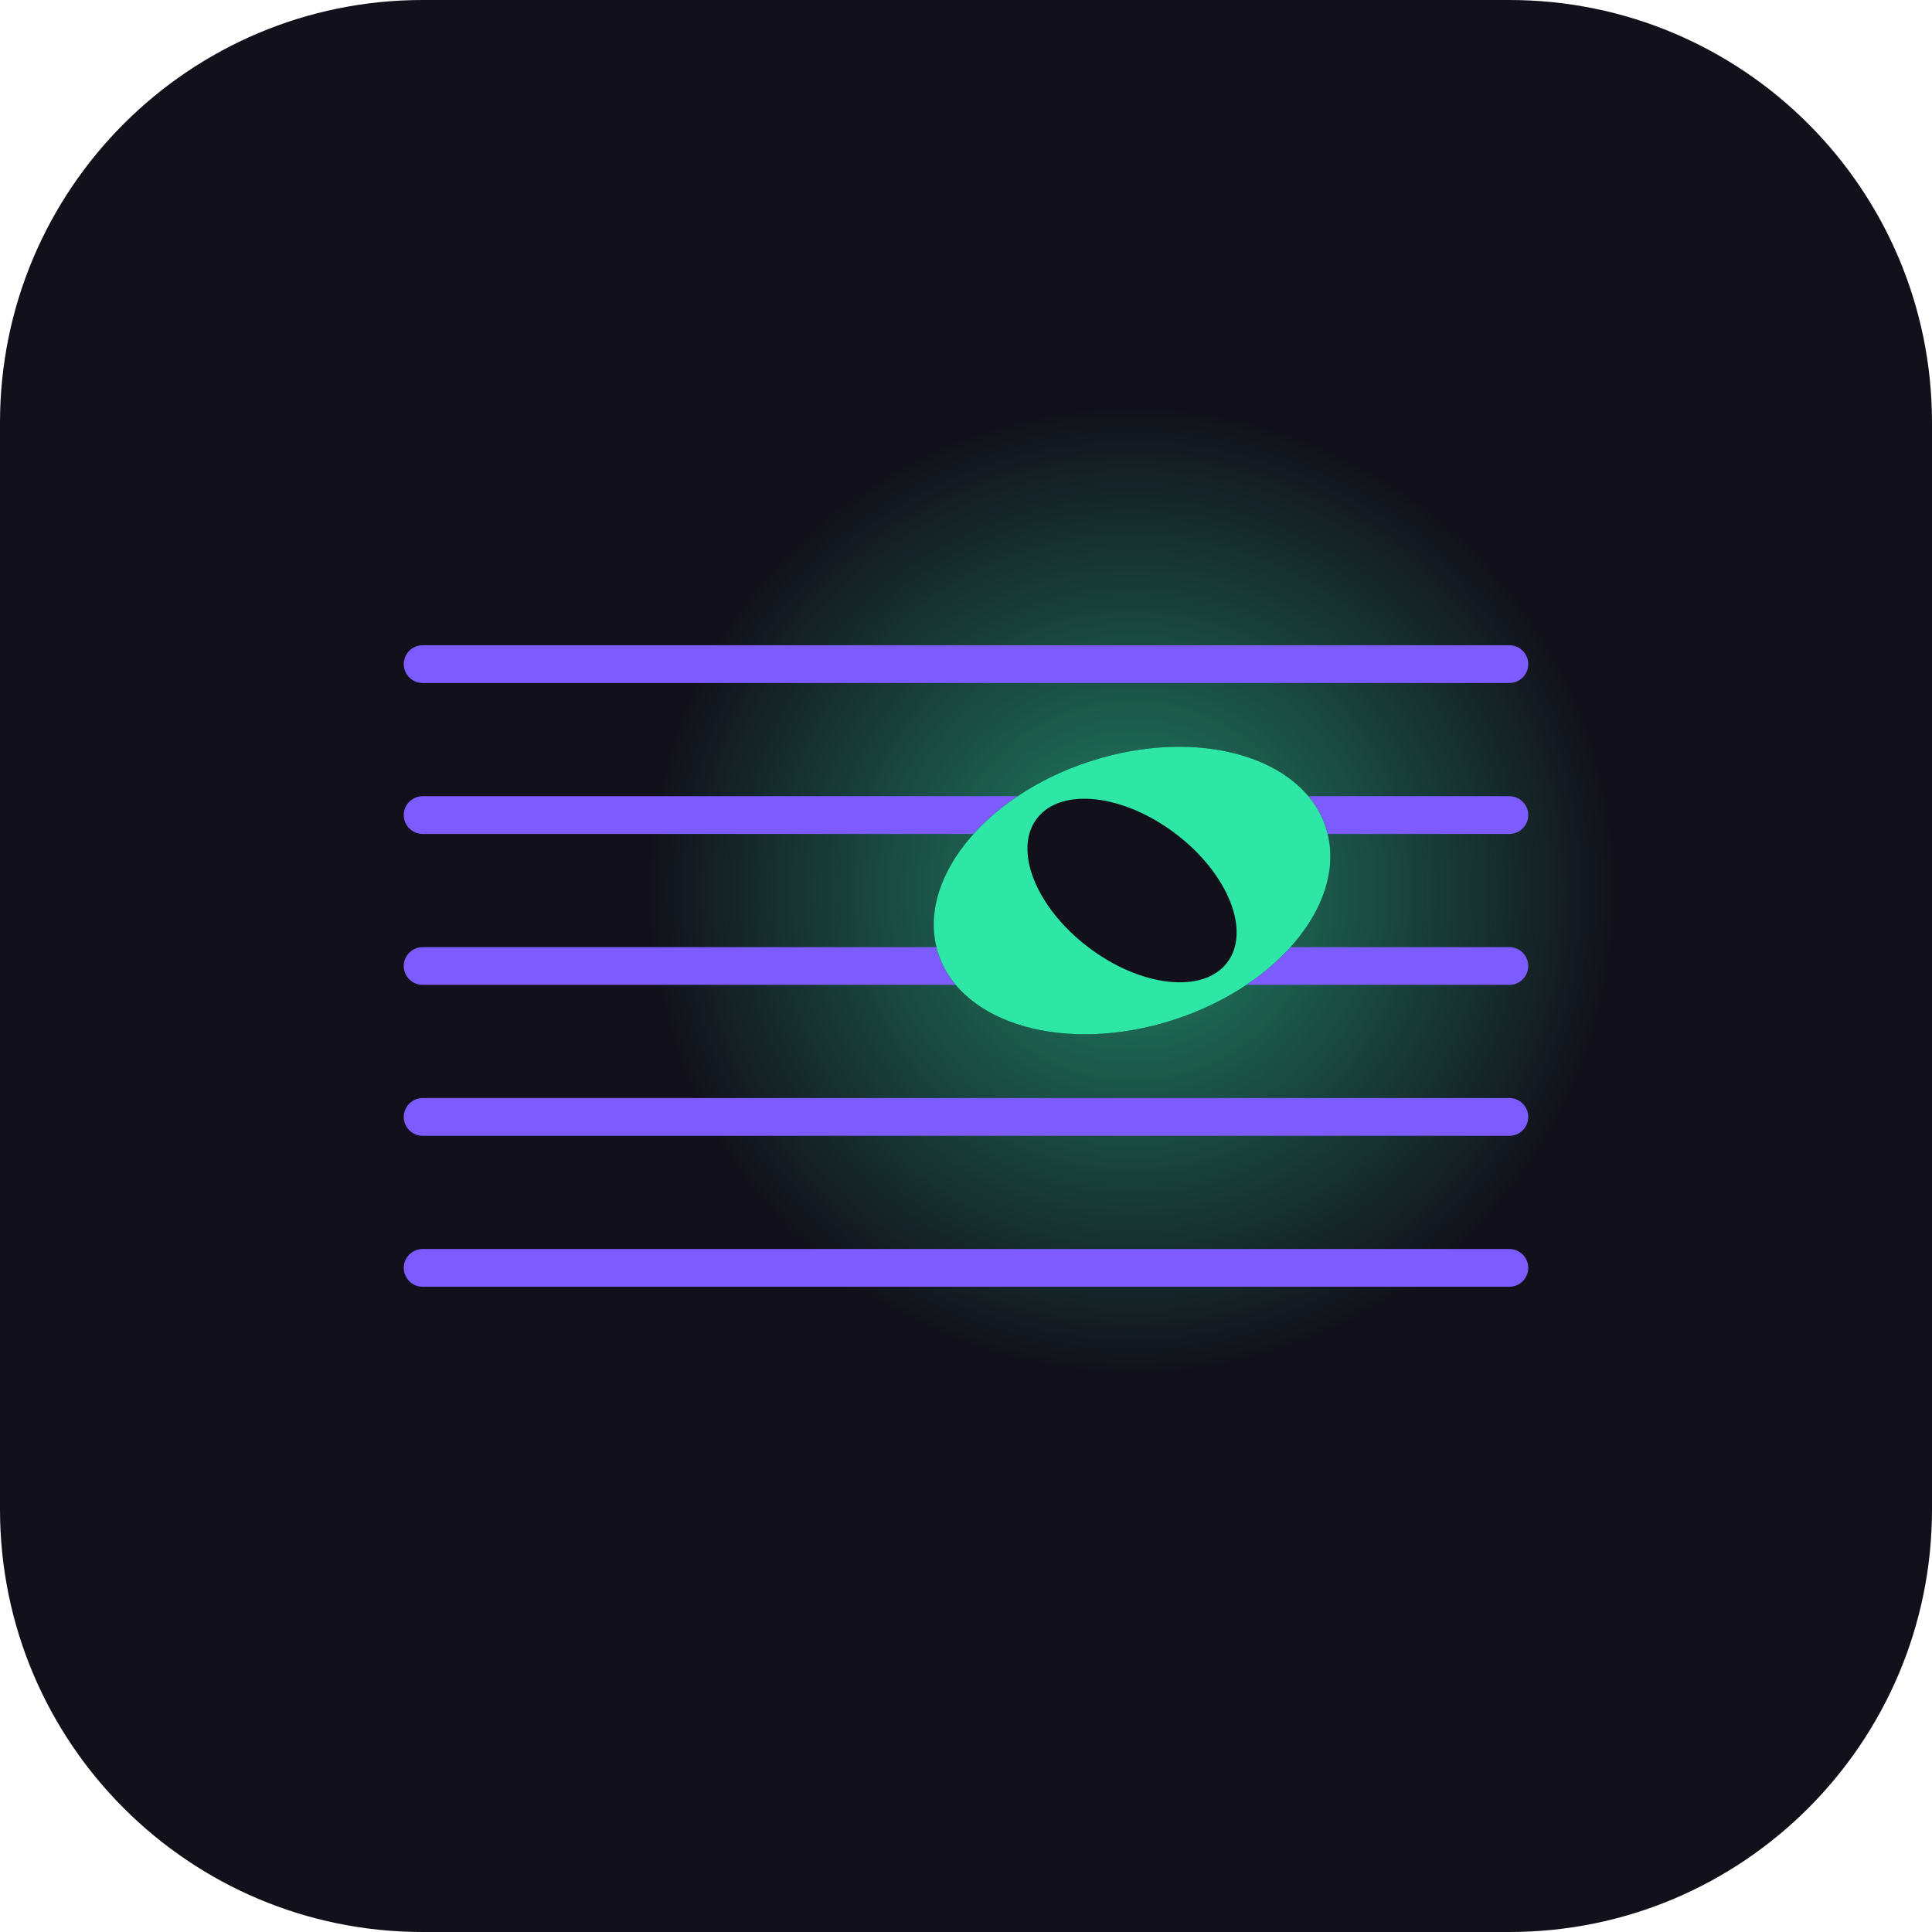
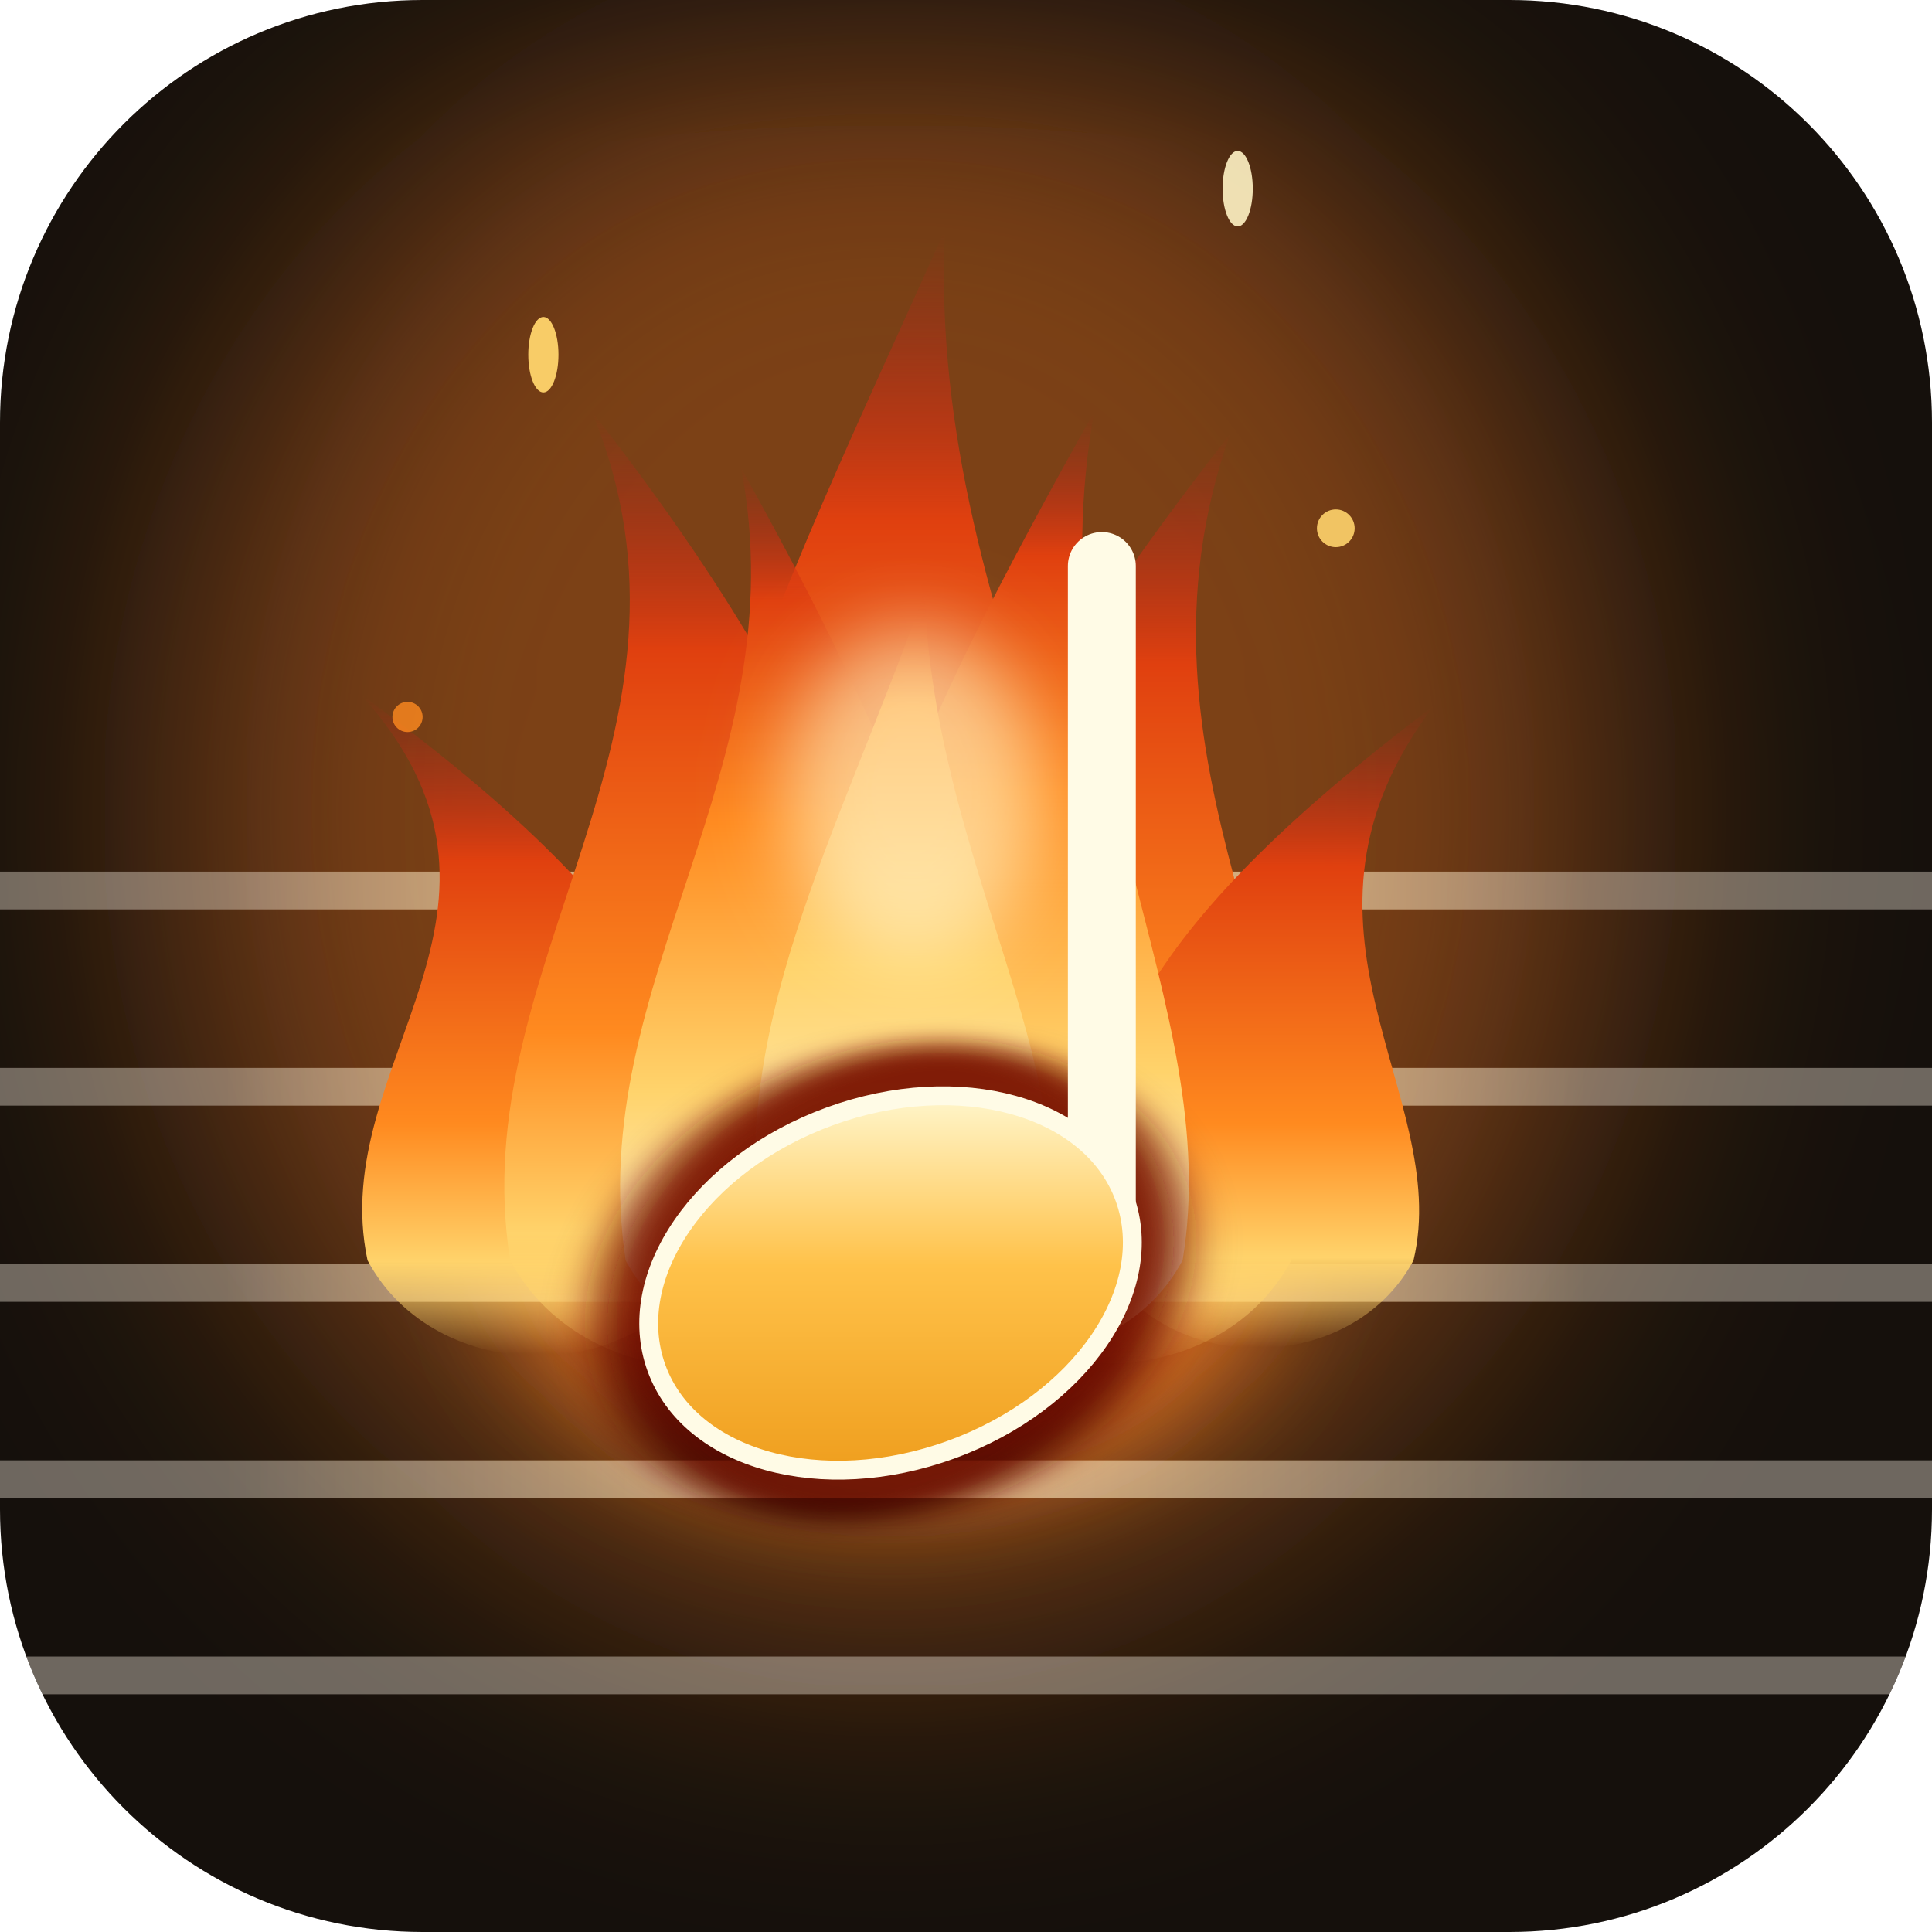
<svg xmlns="http://www.w3.org/2000/svg" viewBox="0 0 512 512">
  <defs>
-     <radialGradient id="glow" cx="50%" cy="50%" r="50%">
-       <stop offset="0" stop-color="#2ee6a6" stop-opacity="0.55" />
-       <stop offset="1" stop-color="#2ee6a6" stop-opacity="0" />
-     </radialGradient>
+     <linearGradient id="o" x1="0" y1="1" x2="0" y2="0">
+       <stop offset="0" stop-color="#ffd36b" stop-opacity="0" />
+       <stop offset="0.14" stop-color="#ffd36b" />
+       <stop offset="0.35" stop-color="#ff8a1f" />
+       <stop offset="0.75" stop-color="#e0400f" />
+       <stop offset="1" stop-color="#b91c1c" stop-opacity="0" />
+     </linearGradient>
+     <linearGradient id="m" x1="0" y1="1" x2="0" y2="0">
+       <stop offset="0" stop-color="#fffbe6" />
+       <stop offset="0.3" stop-color="#ffd36b" />
+       <stop offset="0.6" stop-color="#ff8a1f" />
+       <stop offset="0.85" stop-color="#e0400f" />
+       <stop offset="1" stop-color="#b91c1c" stop-opacity="0" />
+     </linearGradient>
+     <linearGradient id="i" x1="0" y1="1" x2="0" y2="0">
+       <stop offset="0" stop-color="#fffbe6" />
+       <stop offset="0.5" stop-color="#ffd36b" />
+       <stop offset="0.85" stop-color="#ff8a1f" />
+       <stop offset="1" stop-color="#e0400f" stop-opacity="0" />
+     </linearGradient>
+     <linearGradient id="gold" gradientUnits="userSpaceOnUse" gradientTransform="rotate(20)" x1="0" y1="-47" x2="0" y2="47">
+       <stop offset="0" stop-color="#fff3c4" />
+       <stop offset="0.45" stop-color="#ffc24a" />
+       <stop offset="1" stop-color="#f0a020" />
+     </linearGradient>
+     <linearGradient id="lit" gradientUnits="userSpaceOnUse" x1="60" y1="0" x2="420" y2="0">
+       <stop offset="0" stop-color="#ffb35a" stop-opacity="0" />
+       <stop offset="0.5" stop-color="#ffb35a" />
+       <stop offset="1" stop-color="#ffb35a" stop-opacity="0" />
+     </linearGradient>
+     <filter id="b40" x="-100%" y="-100%" width="300%" height="300%">
+       <feGaussianBlur stdDeviation="40" />
+     </filter>
+     <filter id="b16" x="-100%" y="-100%" width="300%" height="300%">
+       <feGaussianBlur stdDeviation="16" />
+     </filter>
+     <filter id="b10" x="-100%" y="-100%" width="300%" height="300%">
+       <feGaussianBlur stdDeviation="10" />
+     </filter>
+     <filter id="b5" x="-100%" y="-100%" width="300%" height="300%">
+       <feGaussianBlur stdDeviation="5" />
+     </filter>
    <clipPath id="shape">
      <rect width="512" height="512" rx="112" />
    </clipPath>
  </defs>
  <g clip-path="url(#shape)">
-     <rect width="512" height="512" fill="#12101a" />
-     <circle cx="300" cy="236" r="130" fill="url(#glow)" />
-     <g stroke="#7c5cff" stroke-width="10" stroke-linecap="round">
-       <path d="M112 176H400" />
-       <path d="M112 216H400" />
-       <path d="M112 256H400" />
-       <path d="M112 296H400" />
-       <path d="M112 336H400" />
+     <rect width="512" height="512" fill="#15100c" />
+     <g stroke="#f4e9dc" stroke-opacity="0.4" stroke-width="10" stroke-linecap="round">
+       <path d="M-10 236H522" />
+       <path d="M-10 288H522" />
+       <path d="M-10 340H522" />
+       <path d="M-10 392H522" />
+       <path d="M-10 444H522" />
    </g>
-     <g transform="translate(300 236) rotate(-18)">
-       <ellipse rx="54" ry="36" fill="#12101a" />
-       <path fill="#2ee6a6" fill-rule="evenodd" d="M-54 0A54 36 0 1 0 54 0A54 36 0 1 0 -54 0ZM-18 -26A30 18 55 1 0 18 26A30 18 55 1 0 -18 -26Z" />
+     <g stroke="url(#lit)" stroke-width="10" stroke-linecap="round" style="mix-blend-mode:screen">
+       <path d="M60 236H420" stroke-opacity="0.9" />
+       <path d="M60 288H420" stroke-opacity="1" />
+       <path d="M60 340H420" stroke-opacity="1" />
+       <path d="M60 392H420" stroke-opacity="0.5" />
    </g>
+     <g style="mix-blend-mode:screen">
+       <ellipse cx="236" cy="215" rx="190" ry="215" fill="#f97316" opacity="0.45" filter="url(#b40)" />
+       <ellipse cx="236" cy="330" rx="100" ry="64" fill="#ff7a1a" opacity="0.85" filter="url(#b16)" />
+     </g>
+     <g transform="translate(236 334) scale(1.8 1.5)">
+       <path fill="url(#o)" d="M-77 0C-83.2 -35 -49.5 -62 -78 -100C-32 -60 -20.7 -30 -27 0C-37 22.5 -67 22.5 -77 0Z" />
+       <path fill="url(#o)" d="M-56 0C-63 -52.5 -24.4 -93 -44 -150C-4.8 -90 7 -45 0 0C-11.2 25.2 -44.8 25.2 -56 0Z" />
+       <path fill="url(#o)" d="M-31 0C-39.2 -63.7 -17.9 -112.8 8 -182C5.2 -109.2 43.3 -54.6 35 0C21.8 29.7 -17.8 29.7 -31 0Z" />
+       <path fill="url(#o)" d="M5 0C-1.7 -51.1 13.9 -90.5 50 -146C32.8 -87.6 65.8 -43.8 59 0C48.2 24.3 15.8 24.3 5 0Z" />
+       <path fill="url(#o)" d="M31 0C25.3 -34.3 39.1 -60.8 80 -98C55.2 -58.8 82.8 -29.4 77 0C67.8 20.7 40.2 20.7 31 0Z" />
+       <path fill="url(#m)" d="M-39 0C-45.2 -49 -13.5 -86.8 -22 -140C4 -84 17.3 -42 11 0C1 22.5 -29 22.5 -39 0Z" />
+       <path fill="url(#m)" d="M-7 0C-13.2 -52.5 3.5 -93 30 -150C21 -90 49.3 -45 43 0C33 22.5 3 22.5 -7 0Z" />
+       <path fill="url(#i)" d="M-19 0C-24.2 -41.3 -8.3 -73.2 5 -118C6.4 -70.8 28.3 -35.4 23 0C14.6 18.9 -10.6 18.9 -19 0Z" />
+     </g>
+     <ellipse cx="242" cy="210" rx="34" ry="44" fill="#fff3c4" opacity="0.6" filter="url(#b10)" style="mix-blend-mode:screen" />
+     <ellipse cx="144" cy="94" rx="4" ry="10" fill="#ffd36b" opacity="0.95" />
+     <ellipse cx="328" cy="50" rx="4" ry="10" fill="#fff3c4" opacity="0.9" />
+     <ellipse cx="196" cy="-10" rx="3.5" ry="9" fill="#ff8a1f" opacity="0.8" />
+     <ellipse cx="354" cy="140" rx="5" ry="5" fill="#ffd36b" opacity="0.9" />
+     <ellipse cx="108" cy="190" rx="4" ry="4" fill="#ff8a1f" opacity="0.8" />
+     <ellipse transform="translate(236 340) rotate(-20)" rx="80" ry="61" fill="#7a1400" opacity="0.95" filter="url(#b5)" style="mix-blend-mode:multiply" />
+     <path d="M292 332V150" stroke="#fffbe6" stroke-width="18" stroke-linecap="round" />
+     <ellipse transform="translate(236 340) rotate(-20)" rx="66" ry="47" fill="url(#gold)" stroke="#fffbe6" stroke-width="5" />
  </g>
</svg>
